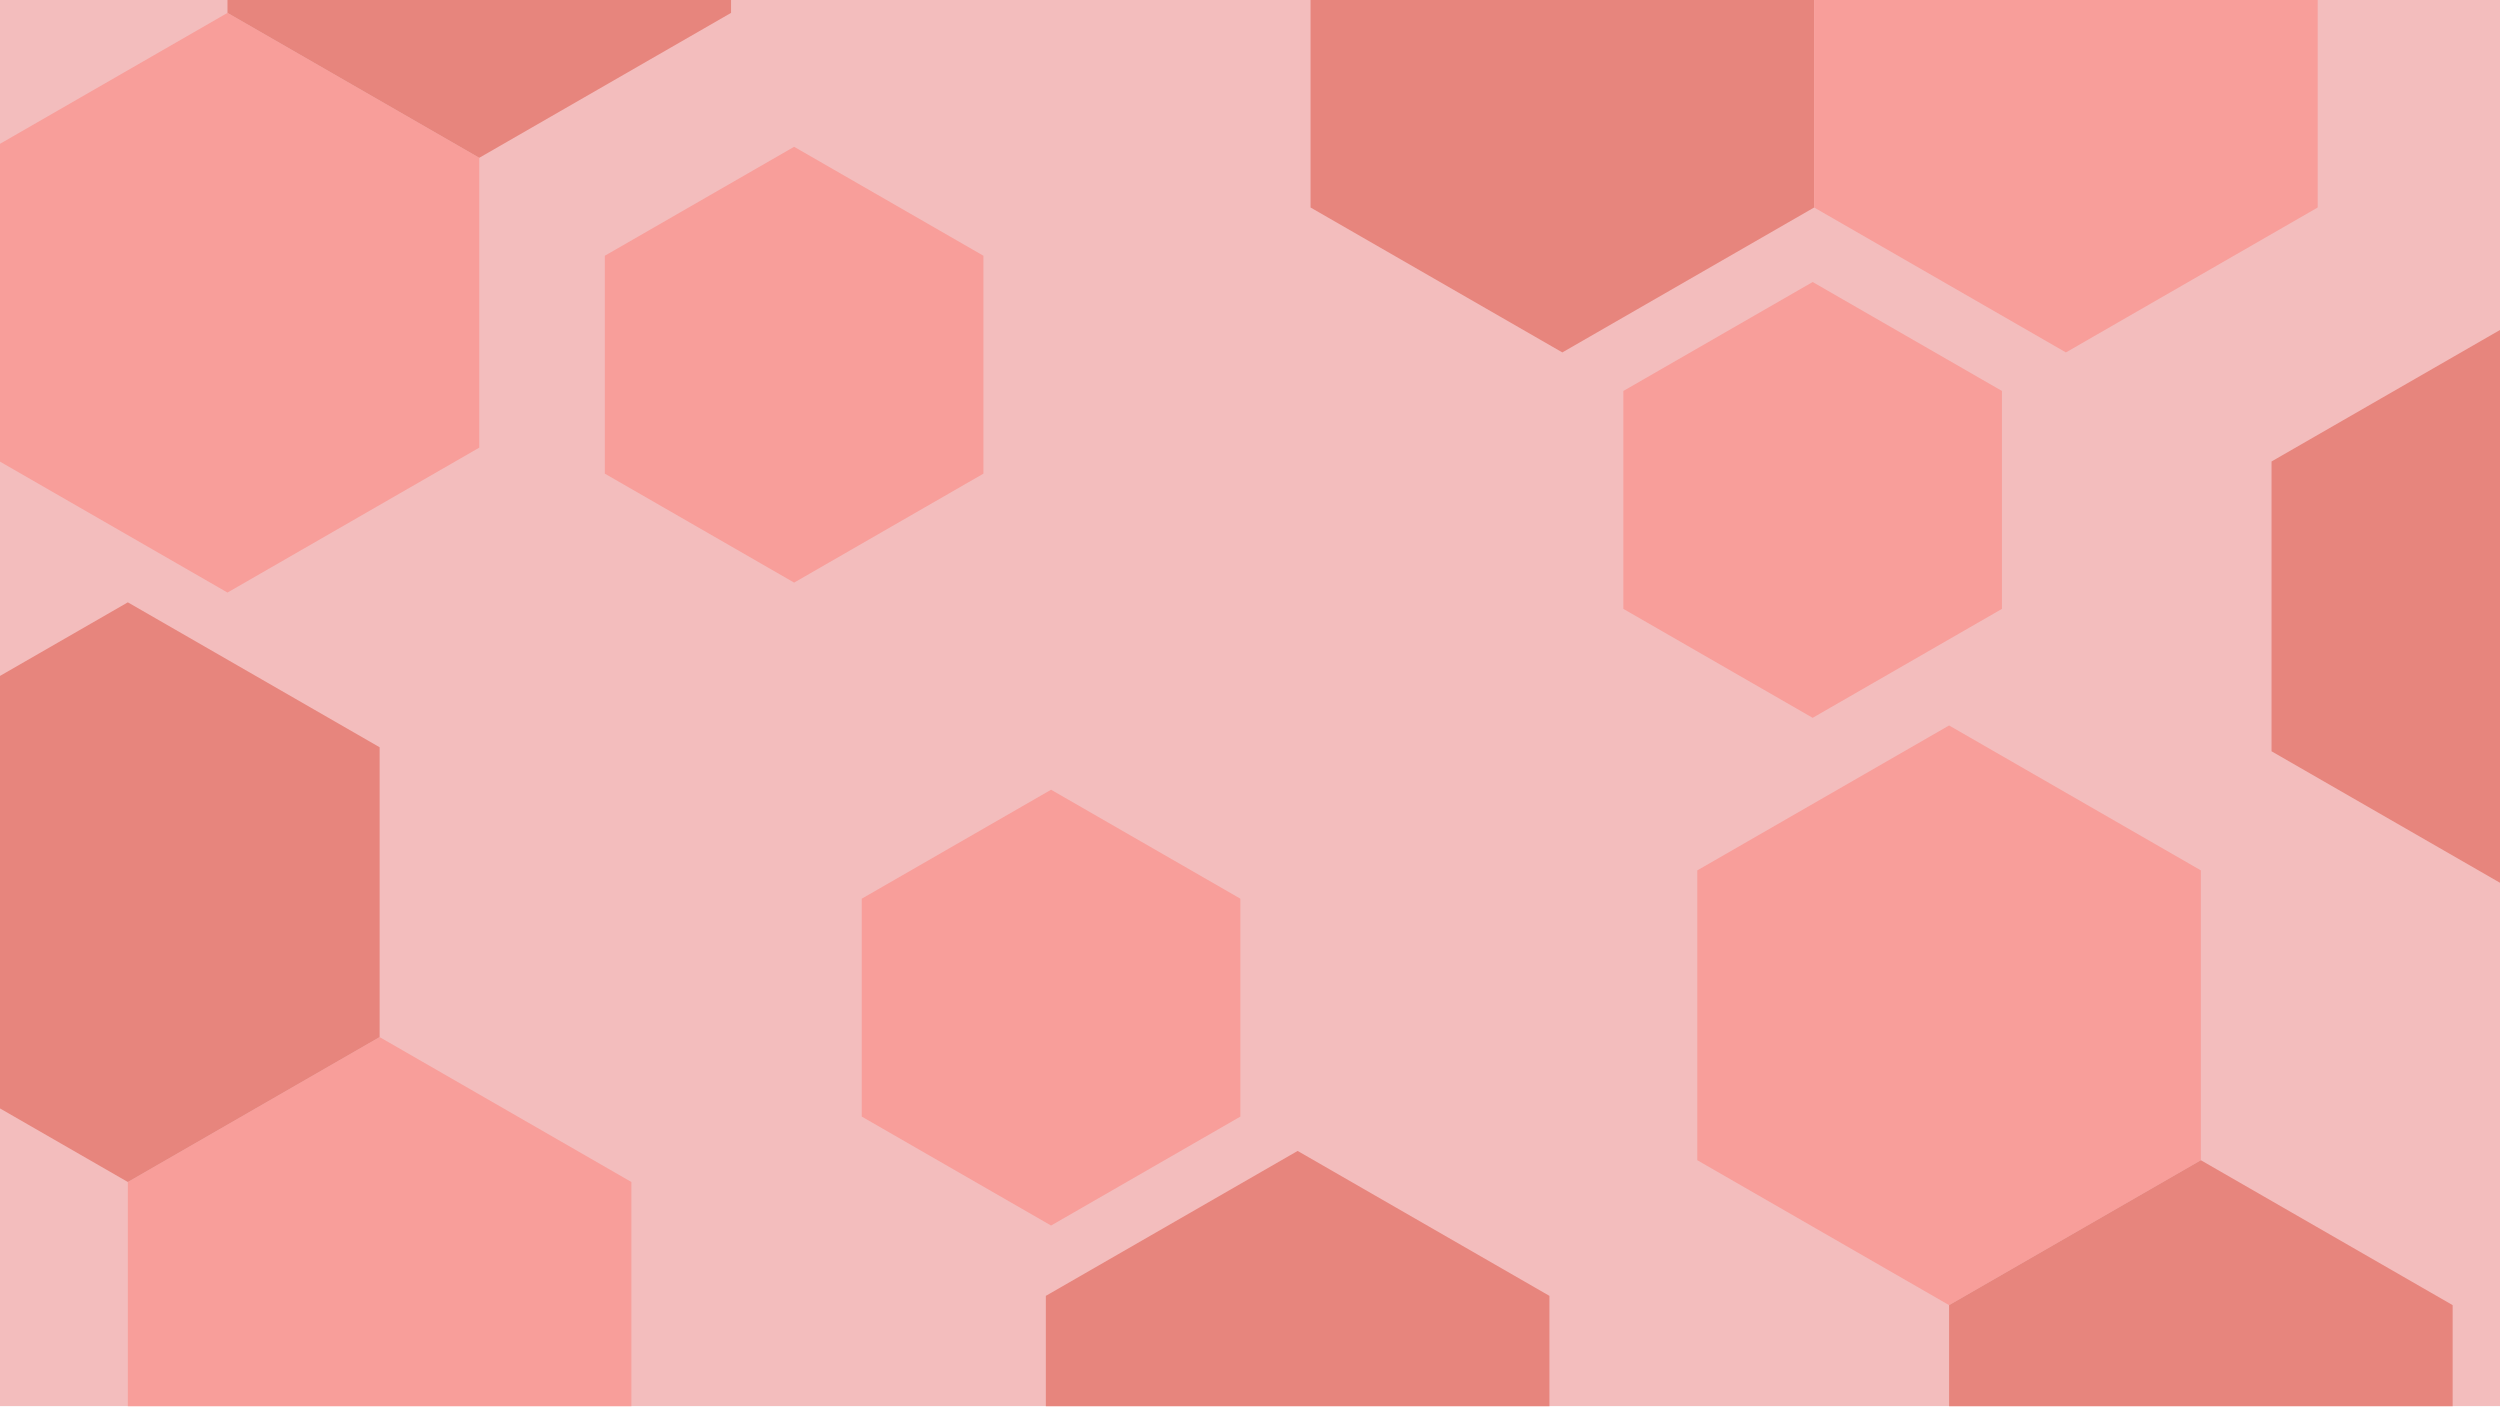
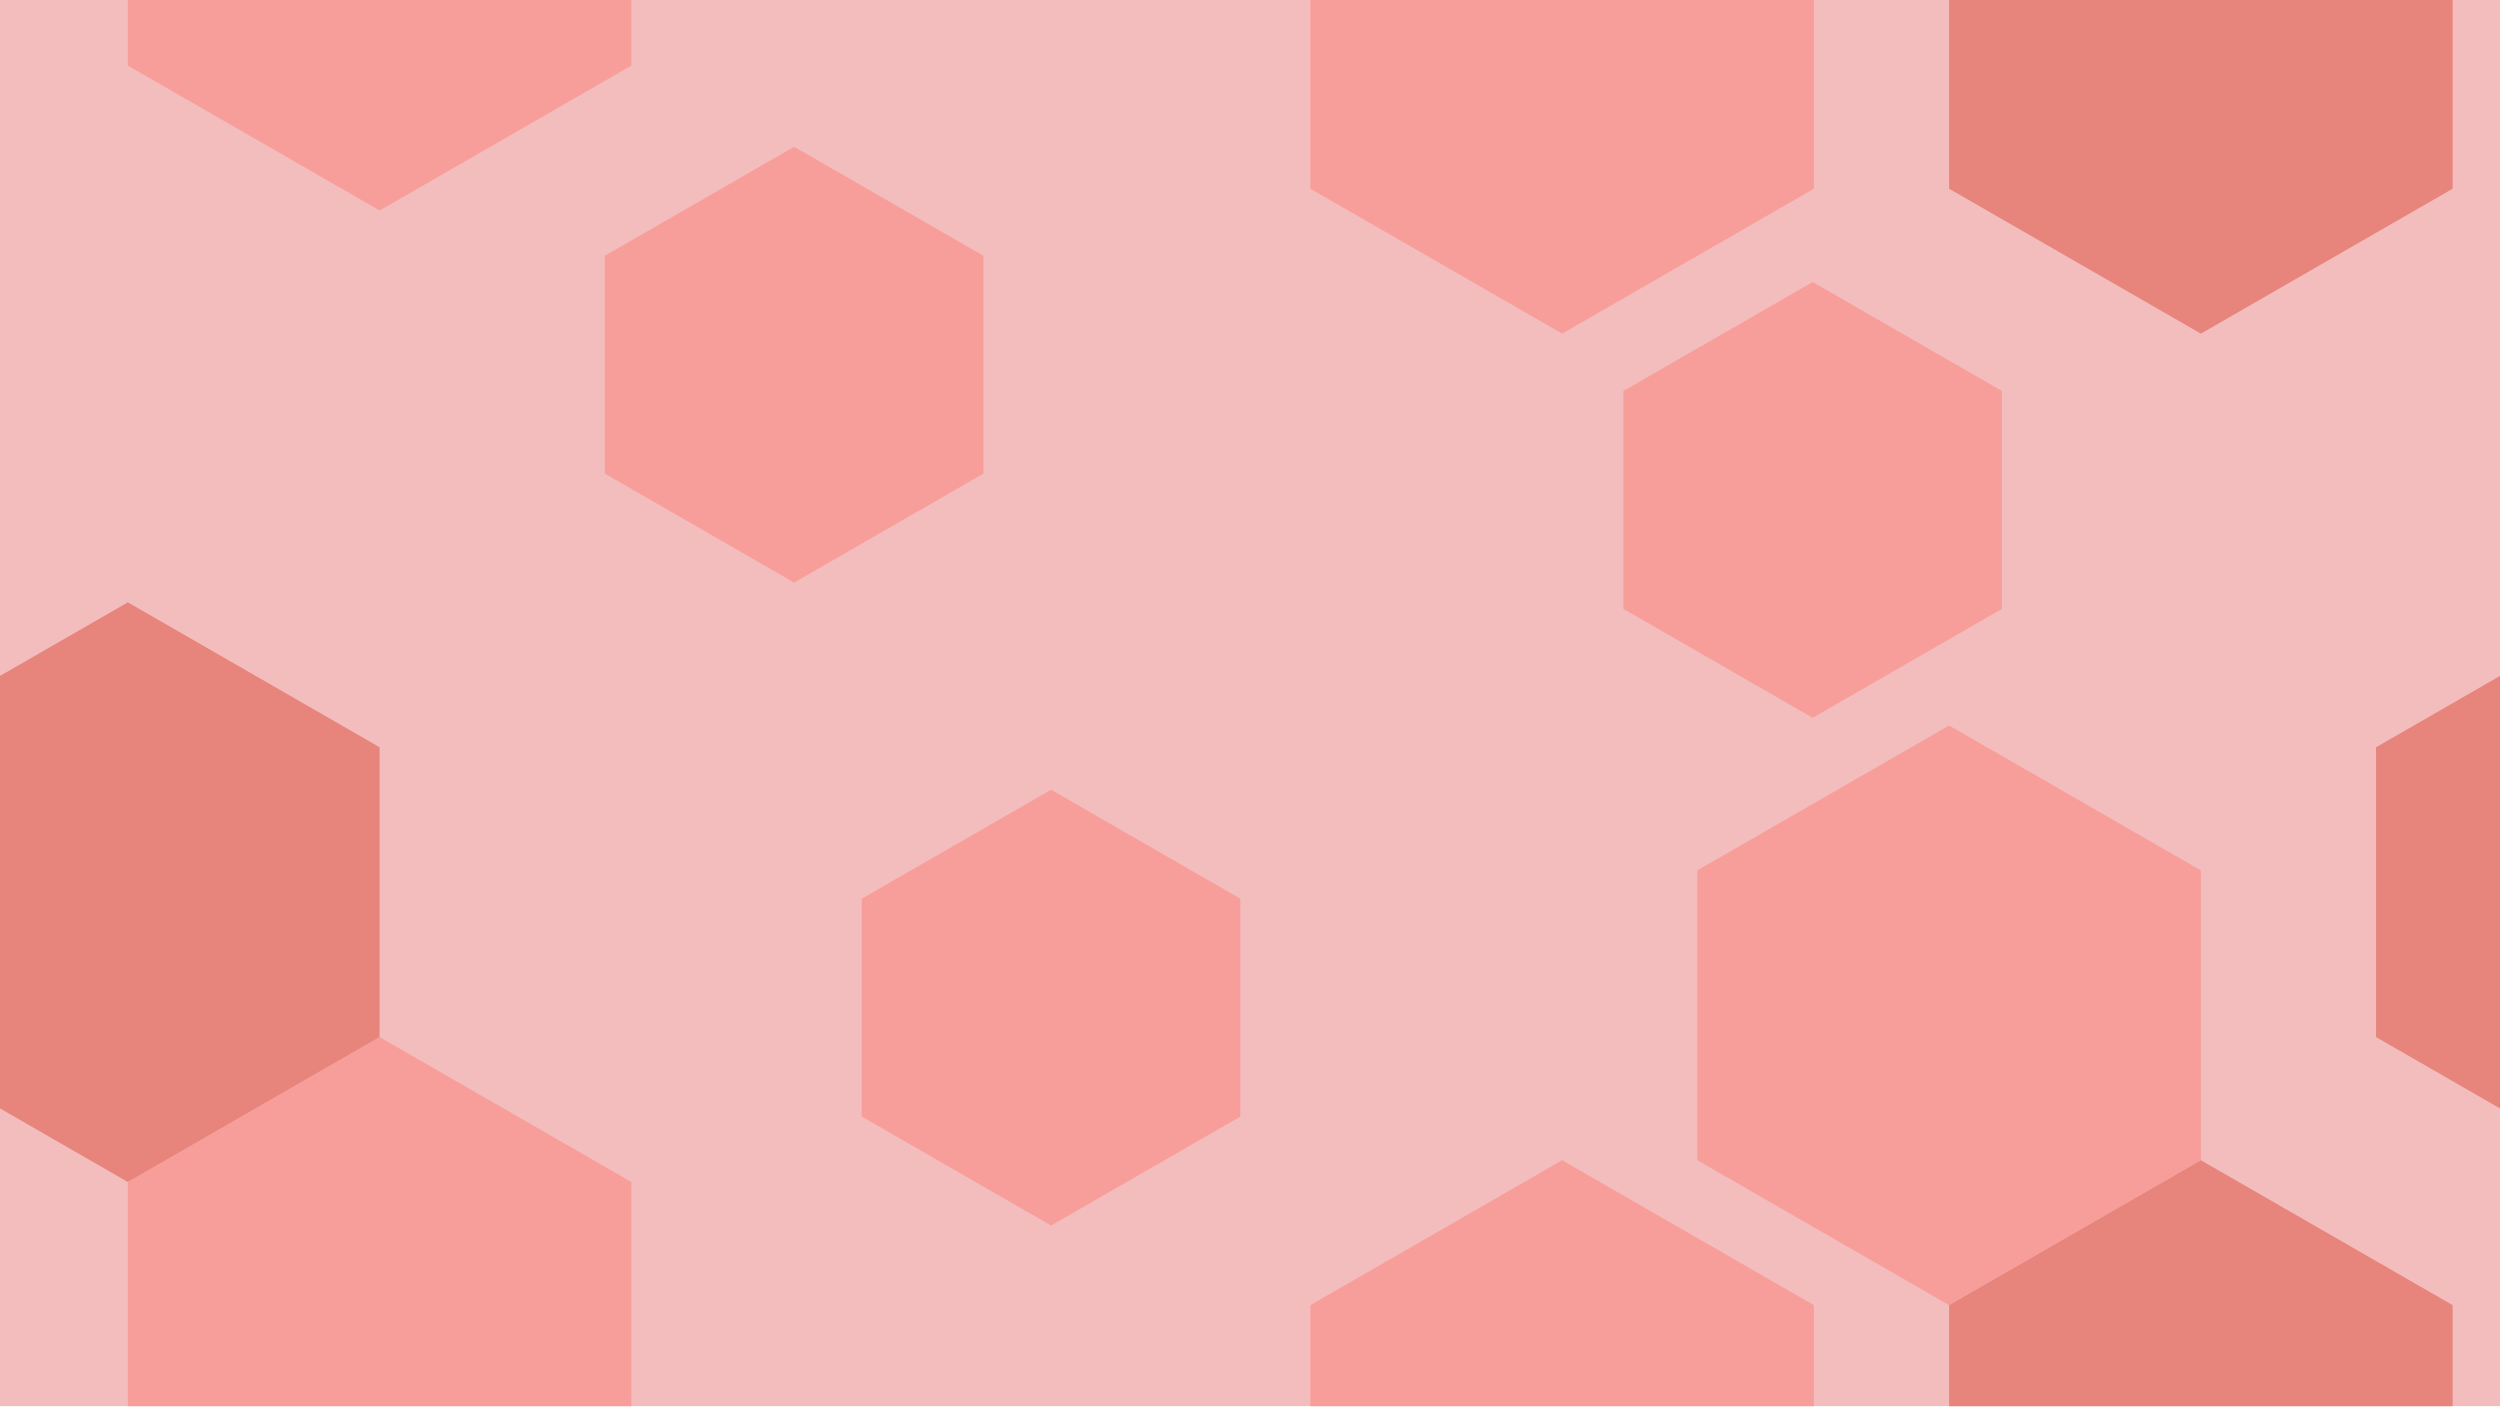
<svg xmlns="http://www.w3.org/2000/svg" width="1920" height="1080" viewBox="0 0 1920 1080" id="svg2" version="1.1">
  <defs id="defs4" />
  <g id="layer1" transform="translate(0,27.63784)">
-     <rect style="fill:#f3bdbd;fill-opacity:1;stroke:#ffffff;stroke-width:0;stroke-linecap:round;stroke-linejoin:round;stroke-miterlimit:4;stroke-dasharray:none;stroke-opacity:0" id="rect4489" width="1920" height="1080" x="-2.6041668e-016" y="-27.638" />
-     <path transform="matrix(7.060884,0,0,7.039069,-2145.74,-5102.498)" d="m 356.02,769.796 -27.386,15.811 -27.386,-15.811 0,-31.623 27.386,-15.811 27.386,15.811 z" id="path4506-4-4-2-5" style="fill:#f89e9a;fill-opacity:1;stroke:none;stroke-width:1;stroke-linecap:round;stroke-linejoin:round;stroke-miterlimit:4;stroke-dasharray:none;stroke-opacity:1" />
-     <path transform="matrix(7.060884,0,0,7.039069,-2028.898,-4315.91)" d="m 356.02,769.796 -27.386,15.811 -27.386,-15.811 0,-31.623 27.386,-15.811 27.386,15.811 z" id="path4506-4-4-2-5-1" style="fill:#f89e9a;fill-opacity:1;stroke:none;stroke-width:1;stroke-linecap:round;stroke-linejoin:round;stroke-miterlimit:4;stroke-dasharray:none;stroke-opacity:1" />
-     <path transform="matrix(7.060884,0,0,7.039069,-823.5526,-4555.238)" d="m 356.02,769.796 -27.386,15.811 -27.386,-15.811 0,-31.623 27.386,-15.811 27.386,15.811 z" id="path4506-4-4-2-5-7" style="fill:#f89e9a;fill-opacity:1;stroke:none;stroke-width:1;stroke-linecap:round;stroke-linejoin:round;stroke-miterlimit:4;stroke-dasharray:none;stroke-opacity:1" />
-     <path transform="matrix(7.060884,0,0,7.039069,-1120.572,-5286.924)" d="m 356.02,769.796 -27.386,15.811 -27.386,-15.811 0,-31.623 27.386,-15.811 27.386,15.811 z" id="path4506-4-4-2-2" style="fill:#e7857d;fill-opacity:1;stroke:none;stroke-width:1;stroke-linecap:round;stroke-linejoin:round;stroke-miterlimit:4;stroke-dasharray:none;stroke-opacity:1" />
-     <path transform="matrix(7.060884,0,0,7.039069,-382.5288,-4869.289)" d="m 356.02,769.796 -27.386,15.811 -27.386,-15.811 0,-31.623 27.386,-15.811 27.386,15.811 z" id="path4506-4-4-2-8" style="fill:#e7857d;fill-opacity:1;stroke:none;stroke-width:1;stroke-linecap:round;stroke-linejoin:round;stroke-miterlimit:4;stroke-dasharray:none;stroke-opacity:1" />
-     <path transform="matrix(7.060884,0,0,7.039069,-1323.865,-4228.473)" d="m 356.02,769.796 -27.386,15.811 -27.386,-15.811 0,-31.623 27.386,-15.811 27.386,15.811 z" id="path4506-4-4-2-6" style="fill:#e7857d;fill-opacity:1;stroke:none;stroke-width:1;stroke-linecap:round;stroke-linejoin:round;stroke-miterlimit:4;stroke-dasharray:none;stroke-opacity:1" />
-     <path transform="matrix(7.060884,0,0,7.039069,-1952.37,-5436.39)" d="m 356.02,769.796 -27.386,15.811 -27.386,-15.811 0,-31.623 27.386,-15.811 27.386,15.811 z" id="path4506-4-4-2-68" style="fill:#e7857d;fill-opacity:1;stroke:none;stroke-width:1;stroke-linecap:round;stroke-linejoin:round;stroke-miterlimit:4;stroke-dasharray:none;stroke-opacity:1" />
-     <path transform="matrix(7.060884,0,0,7.039069,-630.1823,-4221.346)" d="m 356.02,769.796 -27.386,15.811 -27.386,-15.811 0,-31.623 27.386,-15.811 27.386,15.811 z" id="path4506-4-4-2-0" style="fill:#e7857d;fill-opacity:1;stroke:none;stroke-width:1;stroke-linecap:round;stroke-linejoin:round;stroke-miterlimit:4;stroke-dasharray:none;stroke-opacity:1" />
-     <path transform="matrix(7.060884,0,0,7.039069,-733.8309,-5286.924)" d="m 356.02,769.796 -27.386,15.811 -27.386,-15.811 0,-31.623 27.386,-15.811 27.386,15.811 z" id="path4506-4-4-2-5-7-2" style="fill:#f89e9a;fill-opacity:1;stroke:none;stroke-width:1;stroke-linecap:round;stroke-linejoin:round;stroke-miterlimit:4;stroke-dasharray:none;stroke-opacity:1" />
-     <path transform="matrix(7.060884,0,0,7.039069,-2222.268,-4649.802)" d="m 356.02,769.796 -27.386,15.811 -27.386,-15.811 0,-31.623 27.386,-15.811 27.386,15.811 z" id="path4506-4-4-2-5-1-3" style="fill:#e7857d;fill-opacity:1;stroke:none;stroke-width:1;stroke-linecap:round;stroke-linejoin:round;stroke-miterlimit:4;stroke-dasharray:none;stroke-opacity:1" />
-     <path transform="matrix(5.308542,0,0,5.292141,-1134.685,-3737.747)" d="m 356.02,769.796 -27.386,15.811 -27.386,-15.811 0,-31.623 27.386,-15.811 27.386,15.811 z" id="path4506-4-4-2-5-76" style="fill:#f89e9a;fill-opacity:1;stroke:none;stroke-width:1;stroke-linecap:round;stroke-linejoin:round;stroke-miterlimit:4;stroke-dasharray:none;stroke-opacity:1" />
-     <path transform="matrix(5.308542,0,0,5.292141,-937.3566,-3243.966)" d="m 356.02,769.796 -27.386,15.811 -27.386,-15.811 0,-31.623 27.386,-15.811 27.386,15.811 z" id="path4506-4-4-2-5-76-7" style="fill:#f89e9a;fill-opacity:1;stroke:none;stroke-width:1;stroke-linecap:round;stroke-linejoin:round;stroke-miterlimit:4;stroke-dasharray:none;stroke-opacity:1" />
-     <path transform="matrix(5.308542,0,0,5.292141,-352.4485,-3633.891)" d="m 356.02,769.796 -27.386,15.811 -27.386,-15.811 0,-31.623 27.386,-15.811 27.386,15.811 z" id="path4506-4-4-2-5-76-75" style="fill:#f89e9a;fill-opacity:1;stroke:none;stroke-width:1;stroke-linecap:round;stroke-linejoin:round;stroke-miterlimit:4;stroke-dasharray:none;stroke-opacity:1" />
-     <path style="fill:#ffffff;fill-opacity:1;stroke:#000000;stroke-width:0;stroke-linecap:round;stroke-linejoin:round;stroke-miterlimit:4;stroke-dasharray:none;stroke-opacity:0.392" d="M -135.711,-393.952 V 1343.041 l 2282.019,-2.21 V -396.161 Z M 0,-27.638 H 1920 V 1052.362 H 0 Z" id="rect4489-4" />
+     <rect style="fill:#f3bdbd;fill-opacity:1;stroke:none;stroke-width:0;stroke-linecap:round;stroke-linejoin:round;stroke-miterlimit:4;stroke-dasharray:none;stroke-opacity:0" id="rect4489" width="1920" height="1080" x="-2.6041668e-016" y="-27.638" />
+     <path transform="matrix(7.060884,0,0,7.039069,-2028.898,-4315.91)" d="m 356.02,769.796 -27.386,15.811 -27.386,-15.811 0,-31.623 27.386,-15.811 27.386,15.811 z" id="path4506-4-4-2-5-1" style="fill:#f89e9a;fill-opacity:1;stroke:none;stroke-width:1.418;stroke-linecap:round;stroke-linejoin:round;stroke-miterlimit:4;stroke-dasharray:none;stroke-opacity:1" />
+     <path transform="matrix(7.060884,0,0,7.039069,-823.5526,-4555.238)" d="m 356.02,769.796 -27.386,15.811 -27.386,-15.811 0,-31.623 27.386,-15.811 27.386,15.811 z" id="path4506-4-4-2-5-7" style="fill:#f89e9a;fill-opacity:1;stroke:none;stroke-width:1.418;stroke-linecap:round;stroke-linejoin:round;stroke-miterlimit:4;stroke-dasharray:none;stroke-opacity:1" />
+     <path transform="matrix(7.060884,0,0,7.039069,-630.1823,-4221.346)" d="m 356.02,769.796 -27.386,15.811 -27.386,-15.811 0,-31.623 27.386,-15.811 27.386,15.811 z" id="path4506-4-4-2-0" style="fill:#e7857d;fill-opacity:1;stroke:none;stroke-width:1.418;stroke-linecap:round;stroke-linejoin:round;stroke-miterlimit:4;stroke-dasharray:none;stroke-opacity:1" />
+     <path transform="matrix(7.060884,0,0,7.039069,-2222.268,-4649.802)" d="m 356.02,769.796 -27.386,15.811 -27.386,-15.811 0,-31.623 27.386,-15.811 27.386,15.811 z" id="path4506-4-4-2-5-1-3" style="fill:#e7857d;fill-opacity:1;stroke:none;stroke-width:1.418;stroke-linecap:round;stroke-linejoin:round;stroke-miterlimit:4;stroke-dasharray:none;stroke-opacity:1" />
+     <path transform="matrix(5.308542,0,0,5.292141,-1134.685,-3737.747)" d="m 356.02,769.796 -27.386,15.811 -27.386,-15.811 0,-31.623 27.386,-15.811 27.386,15.811 z" id="path4506-4-4-2-5-76" style="fill:#f89e9a;fill-opacity:1;stroke:none;stroke-width:1.887;stroke-linecap:round;stroke-linejoin:round;stroke-miterlimit:4;stroke-dasharray:none;stroke-opacity:1" />
+     <path transform="matrix(5.308542,0,0,5.292141,-937.3566,-3243.966)" d="m 356.02,769.796 -27.386,15.811 -27.386,-15.811 0,-31.623 27.386,-15.811 27.386,15.811 z" id="path4506-4-4-2-5-76-7" style="fill:#f89e9a;fill-opacity:1;stroke:none;stroke-width:1.887;stroke-linecap:round;stroke-linejoin:round;stroke-miterlimit:4;stroke-dasharray:none;stroke-opacity:1" />
+     <path transform="matrix(5.308542,0,0,5.292141,-352.4485,-3633.891)" d="m 356.02,769.796 -27.386,15.811 -27.386,-15.811 0,-31.623 27.386,-15.811 27.386,15.811 z" id="path4506-4-4-2-5-76-75" style="fill:#f89e9a;fill-opacity:1;stroke:none;stroke-width:1.887;stroke-linecap:round;stroke-linejoin:round;stroke-miterlimit:4;stroke-dasharray:none;stroke-opacity:1" />
+     <path style="fill:#e7857d;fill-opacity:1;stroke:none;stroke-width:10;stroke-linecap:round;stroke-linejoin:round;stroke-miterlimit:4;stroke-dasharray:none;stroke-opacity:1" d="M 1496.891,-27.638 V 117.304 l 193.371,111.297 193.369,-111.297 V -27.638 Z" id="rect4489-4" />
+     <path style="fill:#e7857d;fill-opacity:1;stroke:none;stroke-width:10;stroke-linecap:round;stroke-linejoin:round;stroke-miterlimit:4;stroke-dasharray:none;stroke-opacity:1" d="m 1920,491.462 -95.195,54.791 V 768.847 L 1920,823.638 Z" id="rect4489-4-1" />
+     <path transform="matrix(7.060884,0,0,7.039069,-1120.738,-4221.346)" d="m 356.02,769.796 -27.386,15.811 -27.386,-15.811 0,-31.623 27.386,-15.811 27.386,15.811 z" id="path4506-4-4-2-0-6" style="fill:#f89e9a;fill-opacity:1;stroke:none;stroke-width:1.418;stroke-linecap:round;stroke-linejoin:round;stroke-miterlimit:4;stroke-dasharray:none;stroke-opacity:1" />
+     <path style="fill:#f89e9a;fill-opacity:1;stroke:none;stroke-width:10;stroke-linecap:round;stroke-linejoin:round;stroke-miterlimit:4;stroke-dasharray:none;stroke-opacity:1" d="M 1006.335,-27.638 V 117.304 l 193.371,111.297 193.369,-111.297 V -27.638 Z" id="rect4489-4-8" />
+     <path style="fill:#f89e9a;fill-opacity:1;stroke:none;stroke-width:10;stroke-linecap:round;stroke-linejoin:round;stroke-miterlimit:4;stroke-dasharray:none;stroke-opacity:1" d="m 98.176,-27.638 v 50.377 L 291.545,134.038 484.916,22.739 v -50.377 z" id="rect4489-4-1-1" />
+     <path style="fill:#ffffff;fill-opacity:1;stroke:#000000;stroke-width:0;stroke-linecap:round;stroke-linejoin:round;stroke-miterlimit:4;stroke-dasharray:none;stroke-opacity:0.392" d="M -135.711,-393.952 V 1343.041 l 2282.019,-2.21 V -396.161 Z M 0,-27.638 H 1920 V 1052.362 H 0 Z" id="rect4489-4-1-1-9" />
  </g>
</svg>
